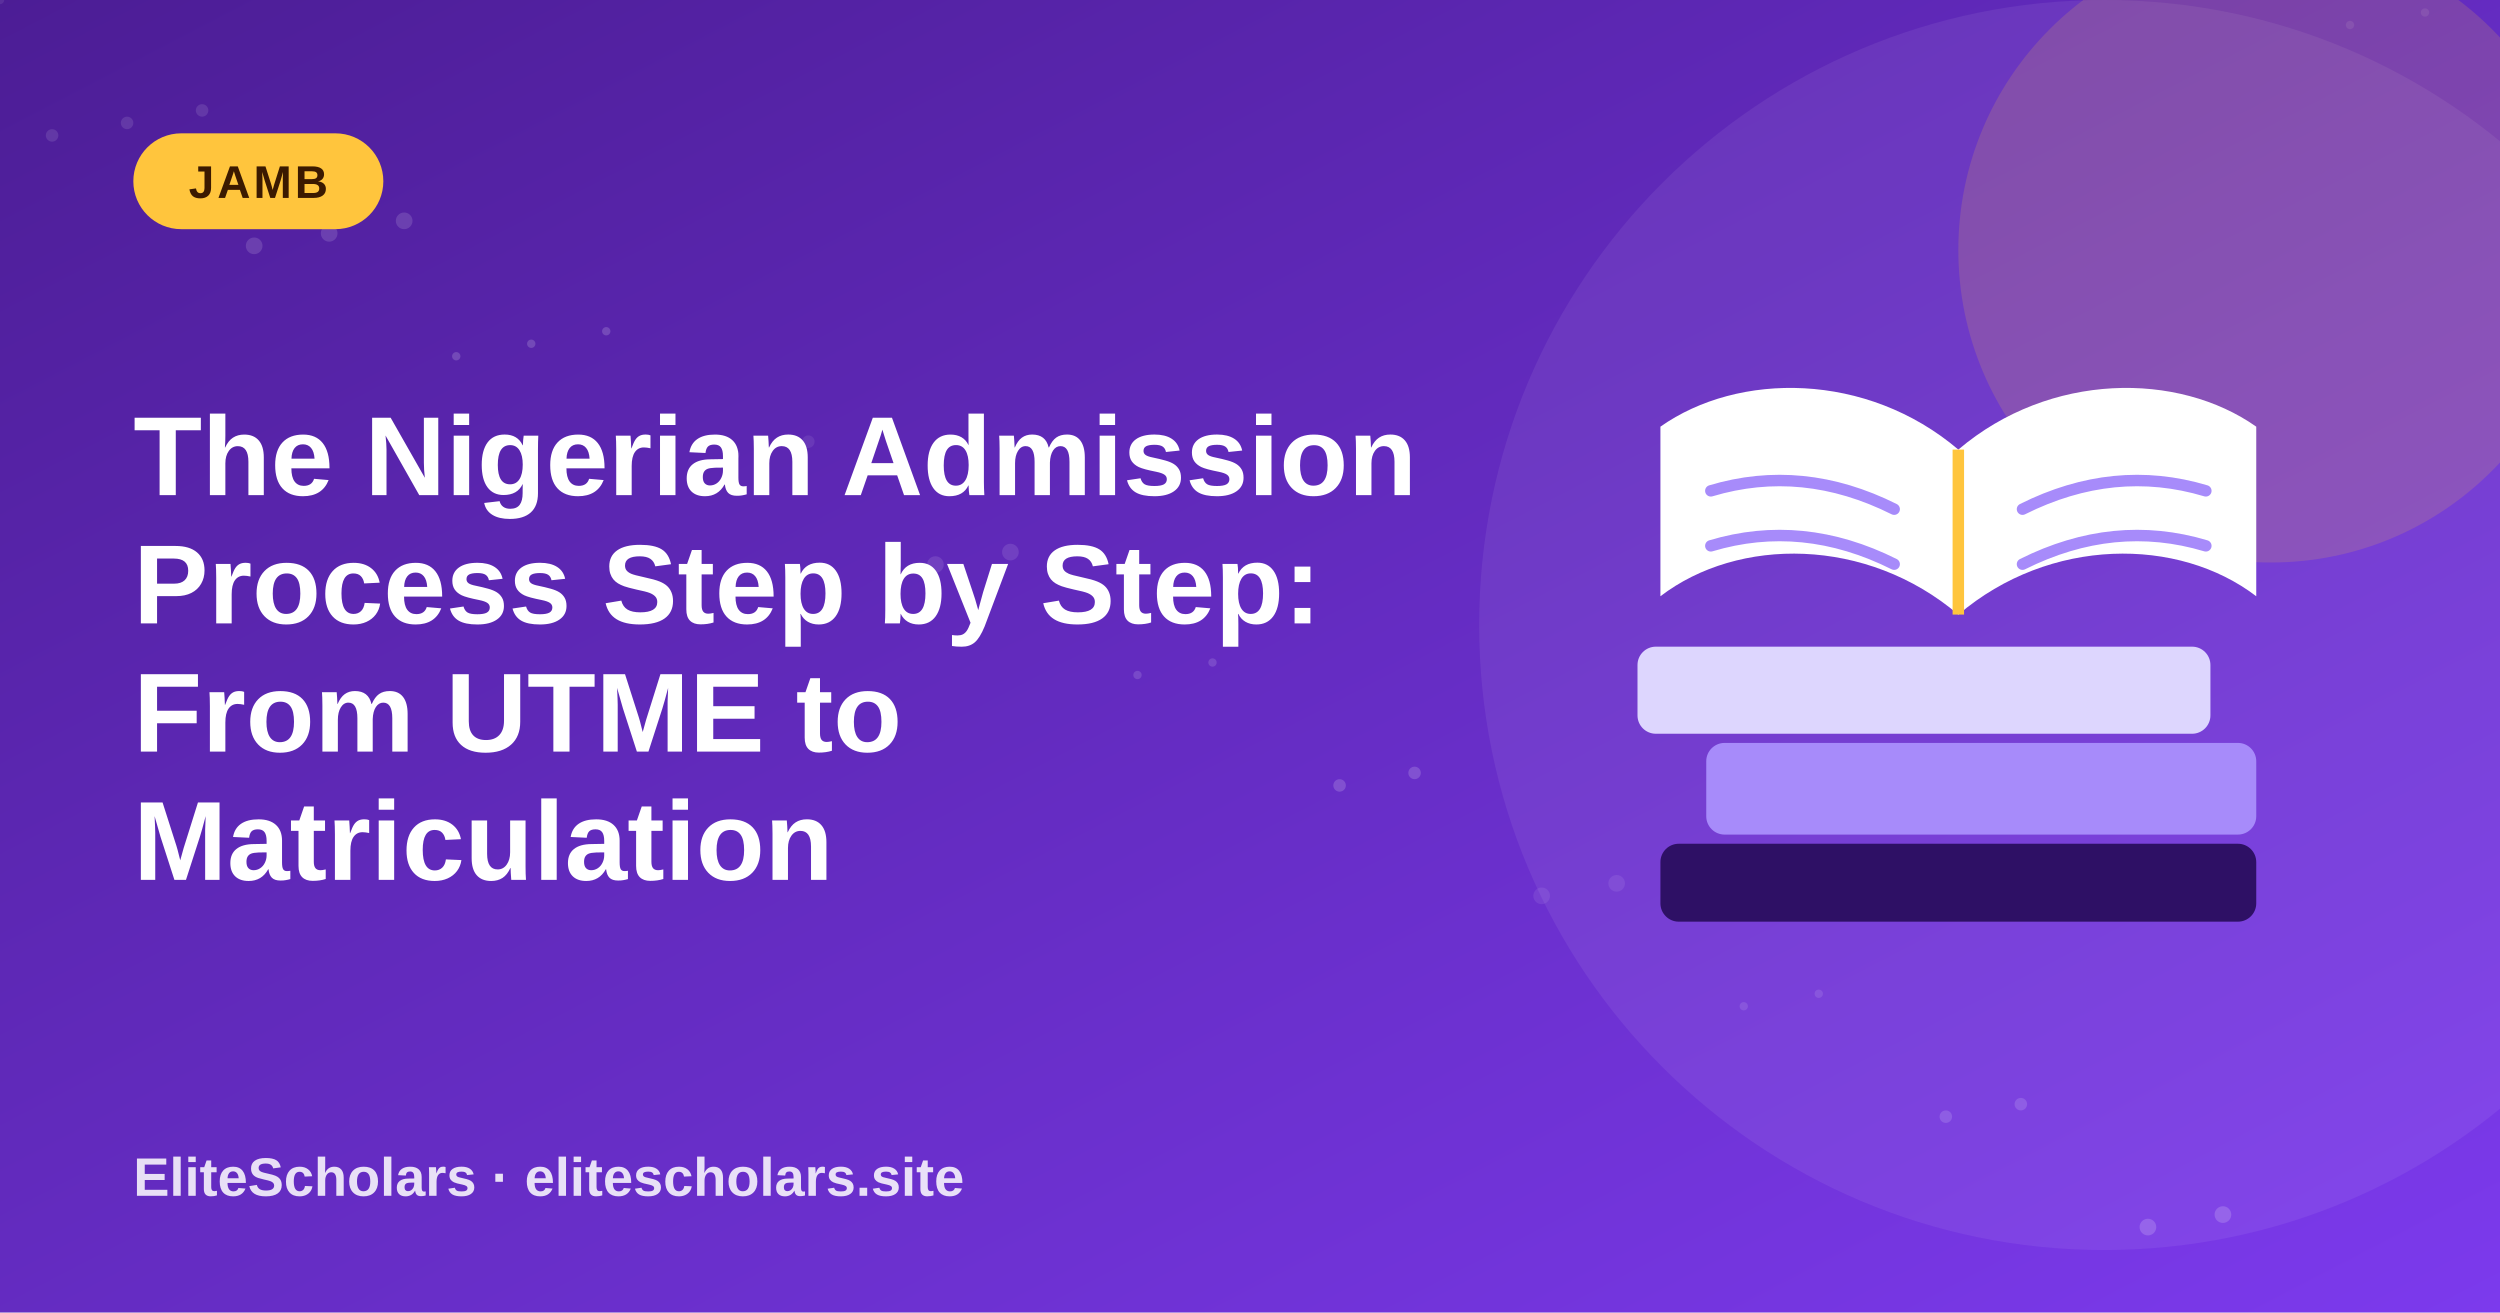
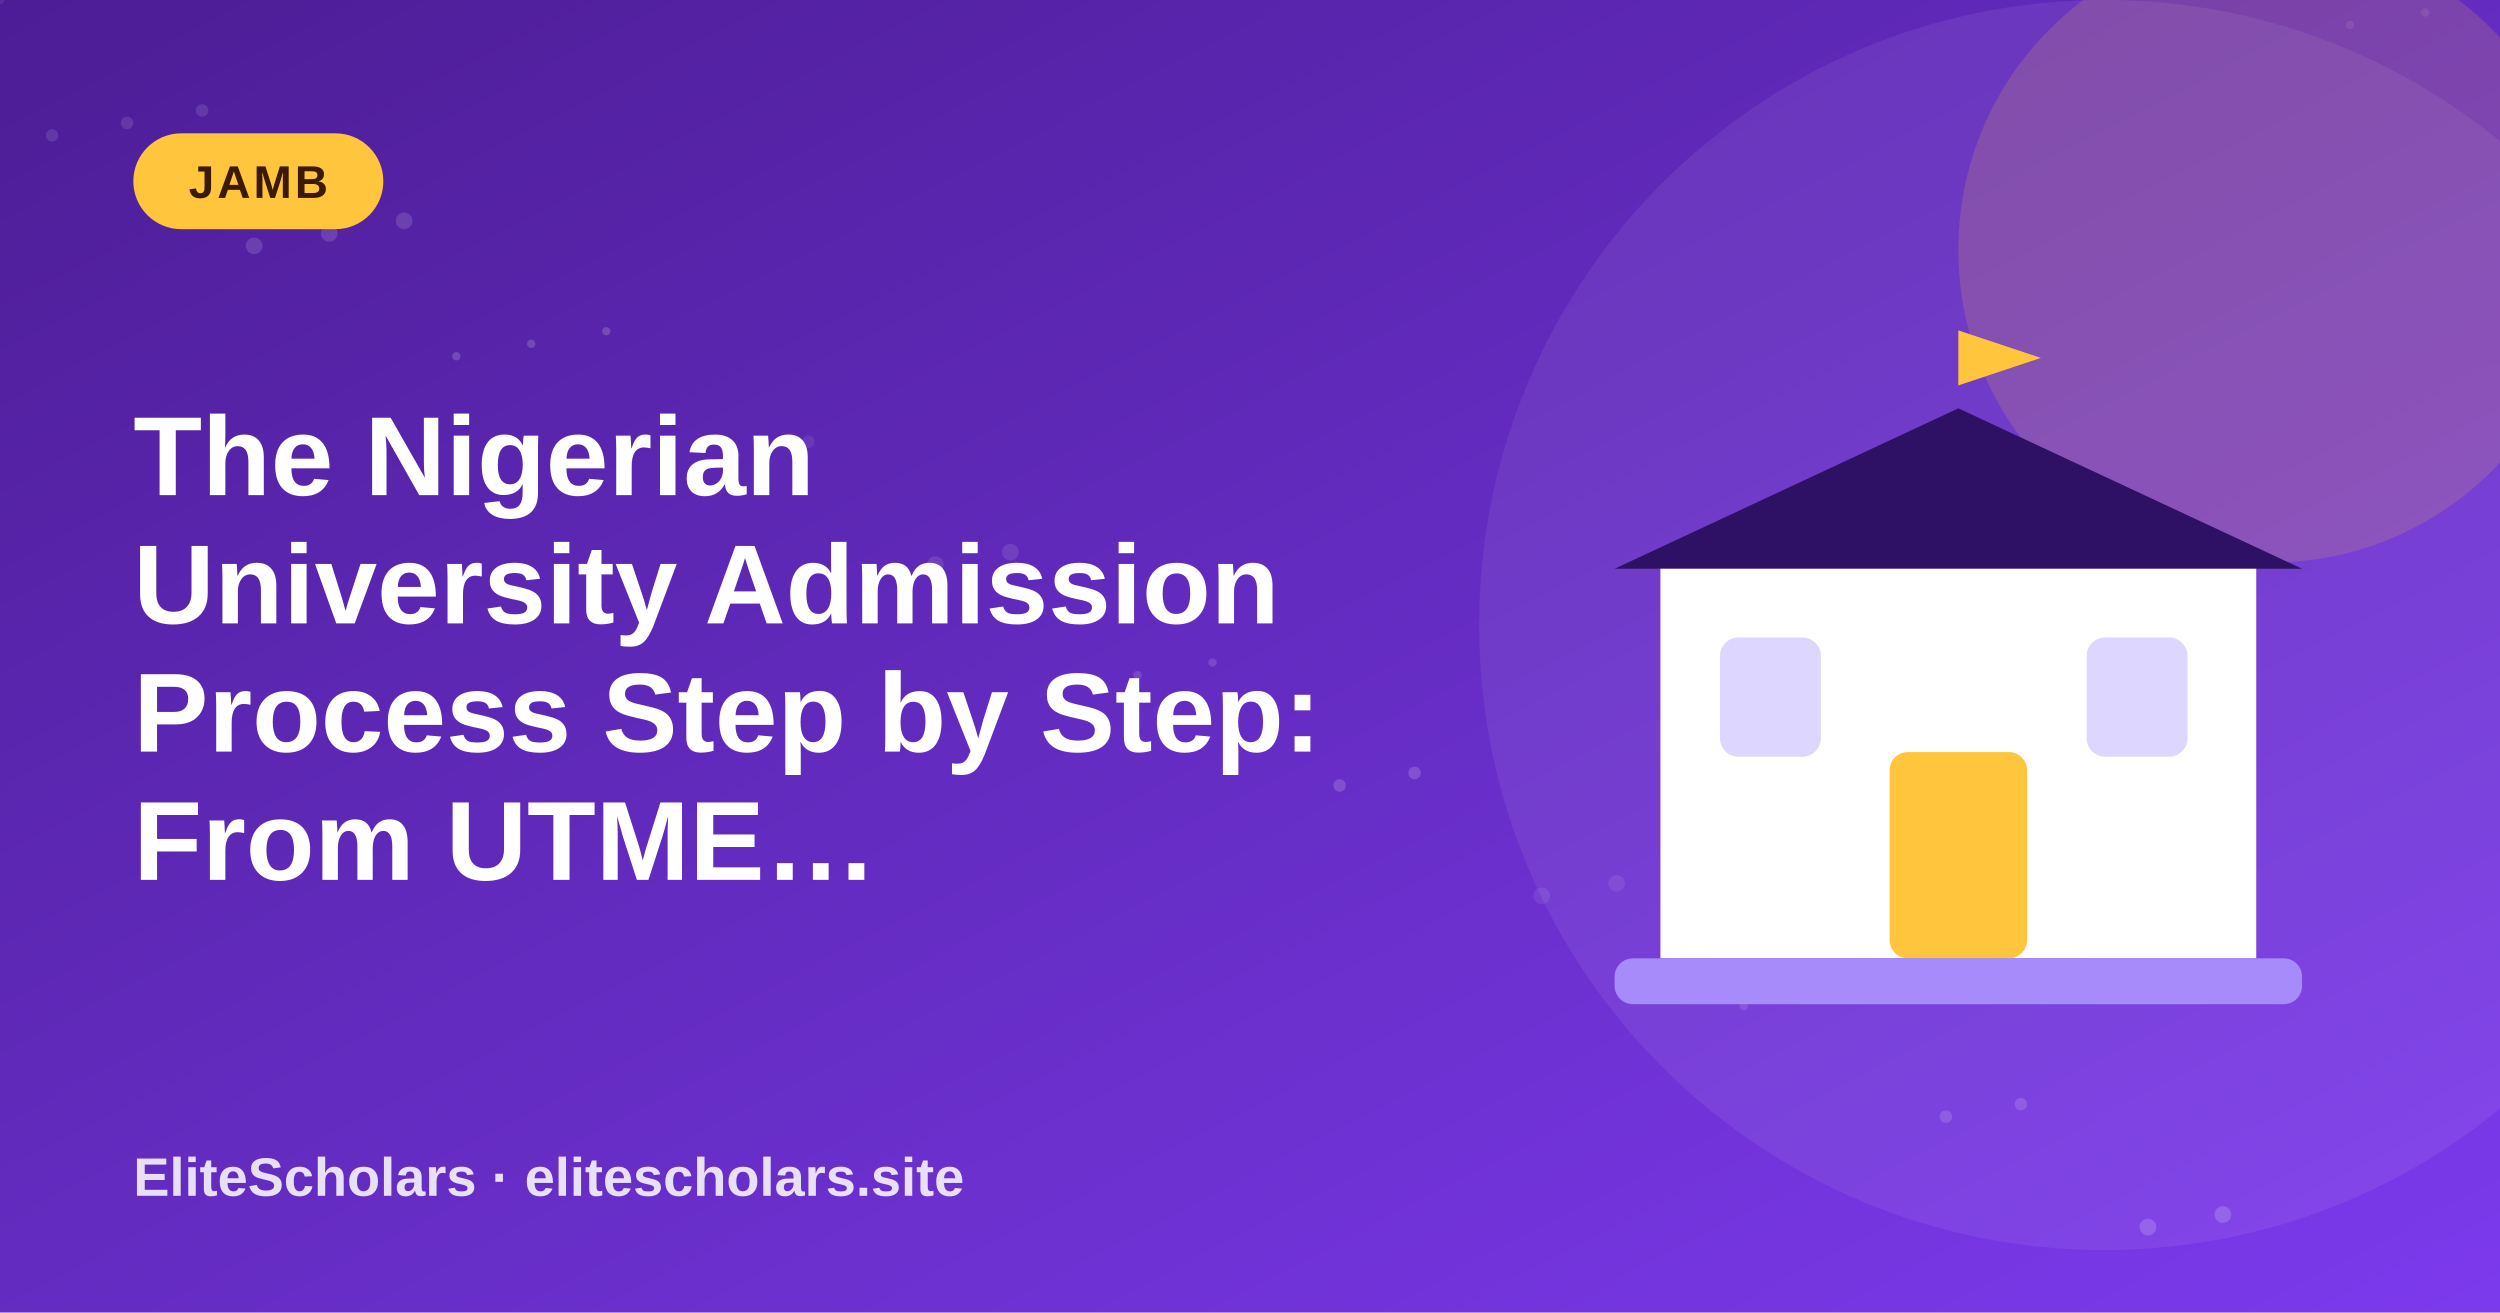
- <svg xmlns="http://www.w3.org/2000/svg" viewBox="0 0 1200 630" width="1200" height="630" role="img" aria-label="The Nigerian Admission Process Step by Step: From UTME to Matriculation">
+ <svg xmlns="http://www.w3.org/2000/svg" viewBox="0 0 1200 630" width="1200" height="630" role="img" aria-label="The Nigerian University Admission Process Step by Step: From UTME to Matriculation">
  <defs>
    <linearGradient id="g" x1="0" y1="0" x2="1" y2="1">
      <stop offset="0" stop-color="#4C1D95" />
      <stop offset="1" stop-color="#7C3AED" />
    </linearGradient>
  </defs>
  <rect width="1200" height="630" fill="url(#g)" />
  <circle cx="0" cy="0" r="2" fill="#fff" opacity="0.08" />
  <circle cx="97" cy="53" r="3" fill="#fff" opacity="0.11" />
  <circle cx="194" cy="106" r="4" fill="#fff" opacity="0.14" />
  <circle cx="291" cy="159" r="2" fill="#fff" opacity="0.17" />
  <circle cx="388" cy="212" r="3" fill="#fff" opacity="0.08" />
  <circle cx="485" cy="265" r="4" fill="#fff" opacity="0.11" />
  <circle cx="582" cy="318" r="2" fill="#fff" opacity="0.14" />
  <circle cx="679" cy="371" r="3" fill="#fff" opacity="0.17" />
  <circle cx="776" cy="424" r="4" fill="#fff" opacity="0.08" />
  <circle cx="873" cy="477" r="2" fill="#fff" opacity="0.11" />
  <circle cx="970" cy="530" r="3" fill="#fff" opacity="0.14" />
  <circle cx="1067" cy="583" r="4" fill="#fff" opacity="0.17" />
  <circle cx="1164" cy="6" r="2" fill="#fff" opacity="0.08" />
  <circle cx="61" cy="59" r="3" fill="#fff" opacity="0.11" />
  <circle cx="158" cy="112" r="4" fill="#fff" opacity="0.14" />
  <circle cx="255" cy="165" r="2" fill="#fff" opacity="0.17" />
  <circle cx="352" cy="218" r="3" fill="#fff" opacity="0.08" />
  <circle cx="449" cy="271" r="4" fill="#fff" opacity="0.11" />
  <circle cx="546" cy="324" r="2" fill="#fff" opacity="0.14" />
  <circle cx="643" cy="377" r="3" fill="#fff" opacity="0.17" />
  <circle cx="740" cy="430" r="4" fill="#fff" opacity="0.08" />
  <circle cx="837" cy="483" r="2" fill="#fff" opacity="0.11" />
  <circle cx="934" cy="536" r="3" fill="#fff" opacity="0.14" />
  <circle cx="1031" cy="589" r="4" fill="#fff" opacity="0.17" />
  <circle cx="1128" cy="12" r="2" fill="#fff" opacity="0.08" />
  <circle cx="25" cy="65" r="3" fill="#fff" opacity="0.11" />
  <circle cx="122" cy="118" r="4" fill="#fff" opacity="0.14" />
  <circle cx="219" cy="171" r="2" fill="#fff" opacity="0.17" />
  <circle cx="1010" cy="300" r="300" fill="#fff" opacity=".07" />
  <circle cx="1090" cy="120" r="150" fill="#FFC53D" opacity=".16" />
  <rect x="64" y="64" width="120" height="46" rx="23" fill="#FFC53D" />
  <text x="124" y="95" text-anchor="middle" font-size="22" font-weight="800" letter-spacing="1.5" fill="#3B1A00" font-family="system-ui,Segoe UI,Arial,sans-serif">JAMB</text>
  <g font-family="system-ui,Segoe UI,Arial,sans-serif" font-weight="800" fill="#fff" font-size="54">
-     <text x="64" y="237.66">The Nigerian Admission</text>
-     <text x="64" y="299.22">Process Step by Step:</text>
-     <text x="64" y="360.78">From UTME to</text>
-     <text x="64" y="422.34">Matriculation</text>
+     <text x="64" y="237.66">The Nigerian</text>
+     <text x="64" y="299.22">University Admission</text>
+     <text x="64" y="360.78">Process Step by Step:</text>
+     <text x="64" y="422.34">From UTME…</text>
  </g>
  <text x="64" y="574" font-size="26" font-weight="700" fill="#fff" opacity=".85" font-family="system-ui,Segoe UI,Arial,sans-serif">EliteScholars · elitescholars.site</text>
  <g transform="translate(720 130) scale(1.1)">
-     <rect x="70" y="250" width="260" height="34" rx="8" fill="#2E1065" />
-     <rect x="90" y="206" width="240" height="40" rx="8" fill="#A78BFA" />
-     <rect x="60" y="164" width="250" height="38" rx="8" fill="#DDD6FE" />
-     <path d="M200 150c-40-34-96-34-130-8v-74c34-24 90-24 130 10 40-34 96-34 130-10v74c-34-26-90-26-130 8z" fill="#fff" />
-     <path d="M200 78v72" stroke="#FFC53D" stroke-width="5" />
-     <g fill="none" stroke="#A78BFA" stroke-width="5" stroke-linecap="round">
-       <path d="M92 96q40-12 80 8M92 120q40-12 80 8M228 104q40-20 80-8M228 128q40-20 80-8" />
-     </g>
+     <path d="M200 60l150 70H50z" fill="#2E1065" />
+     <rect x="70" y="130" width="260" height="170" fill="#fff" />
+     <rect x="170" y="210" width="60" height="90" rx="8" fill="#FFC53D" />
+     <rect x="96" y="160" width="44" height="52" rx="8" fill="#DDD6FE" />
+     <rect x="256" y="160" width="44" height="52" rx="8" fill="#DDD6FE" />
+     <rect x="50" y="300" width="300" height="20" rx="8" fill="#A78BFA" />
+     <path d="M200 60V26l36 12-36 12" fill="#FFC53D" />
  </g>
</svg>
